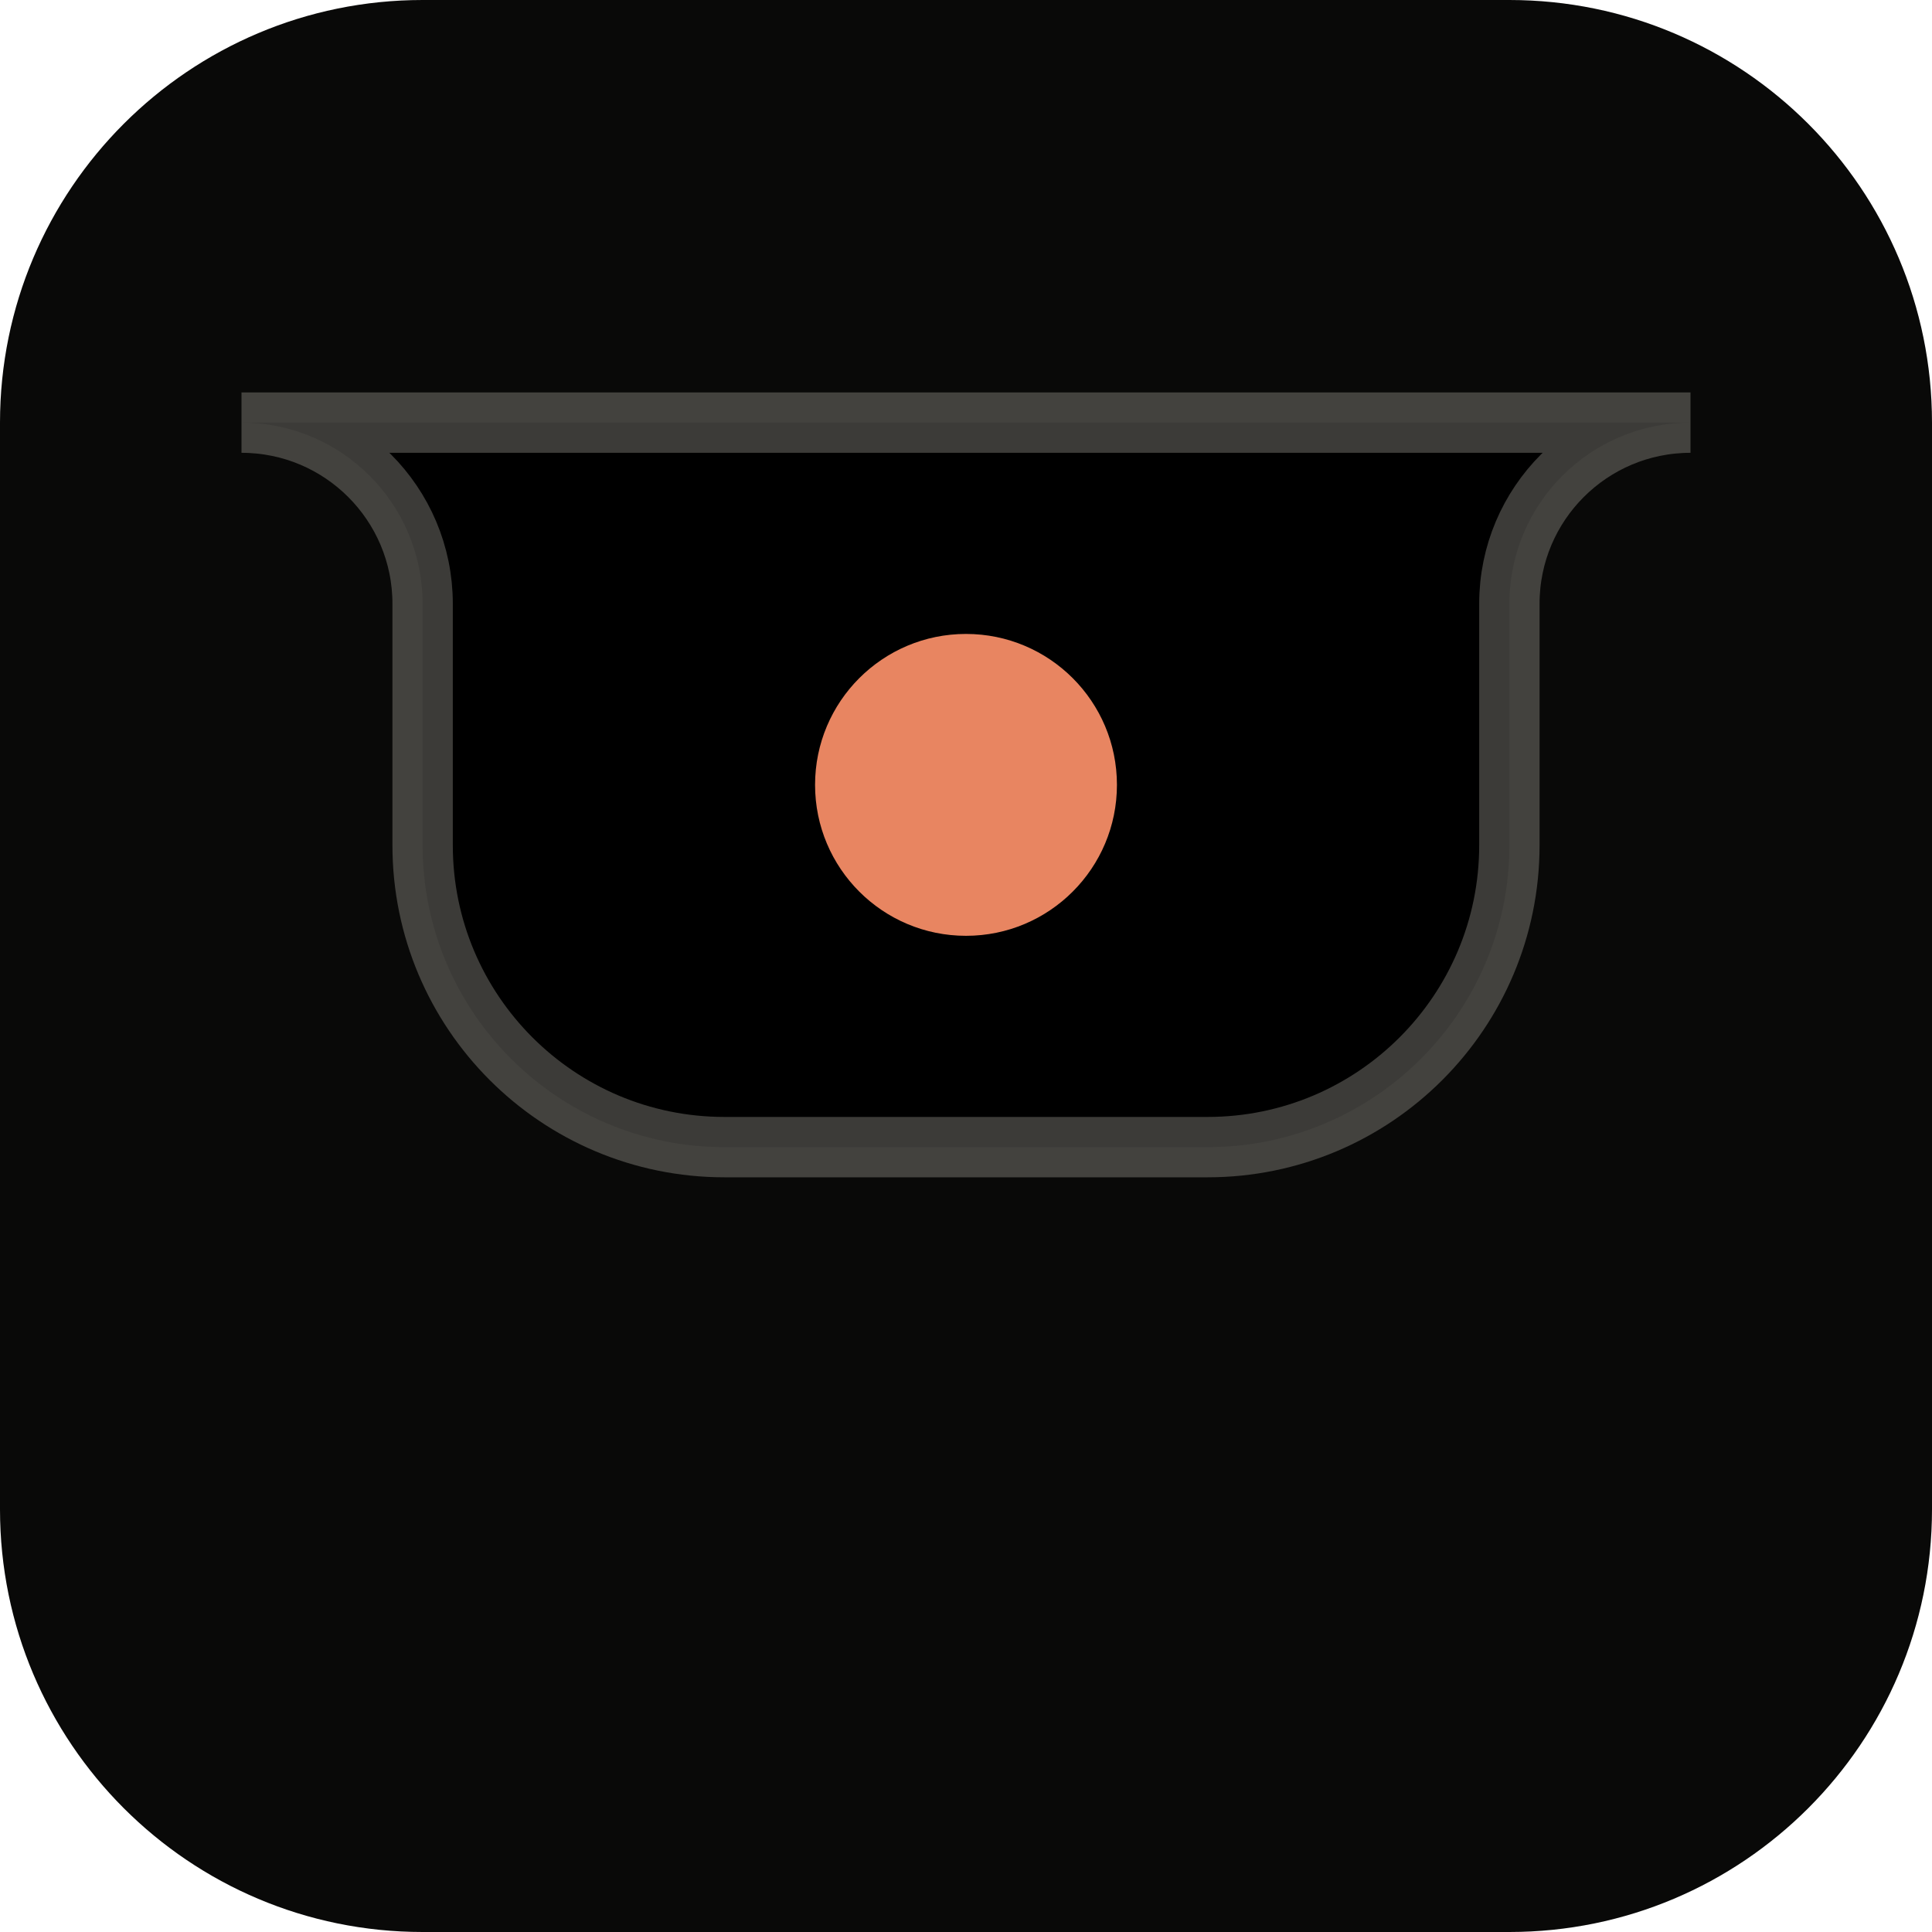
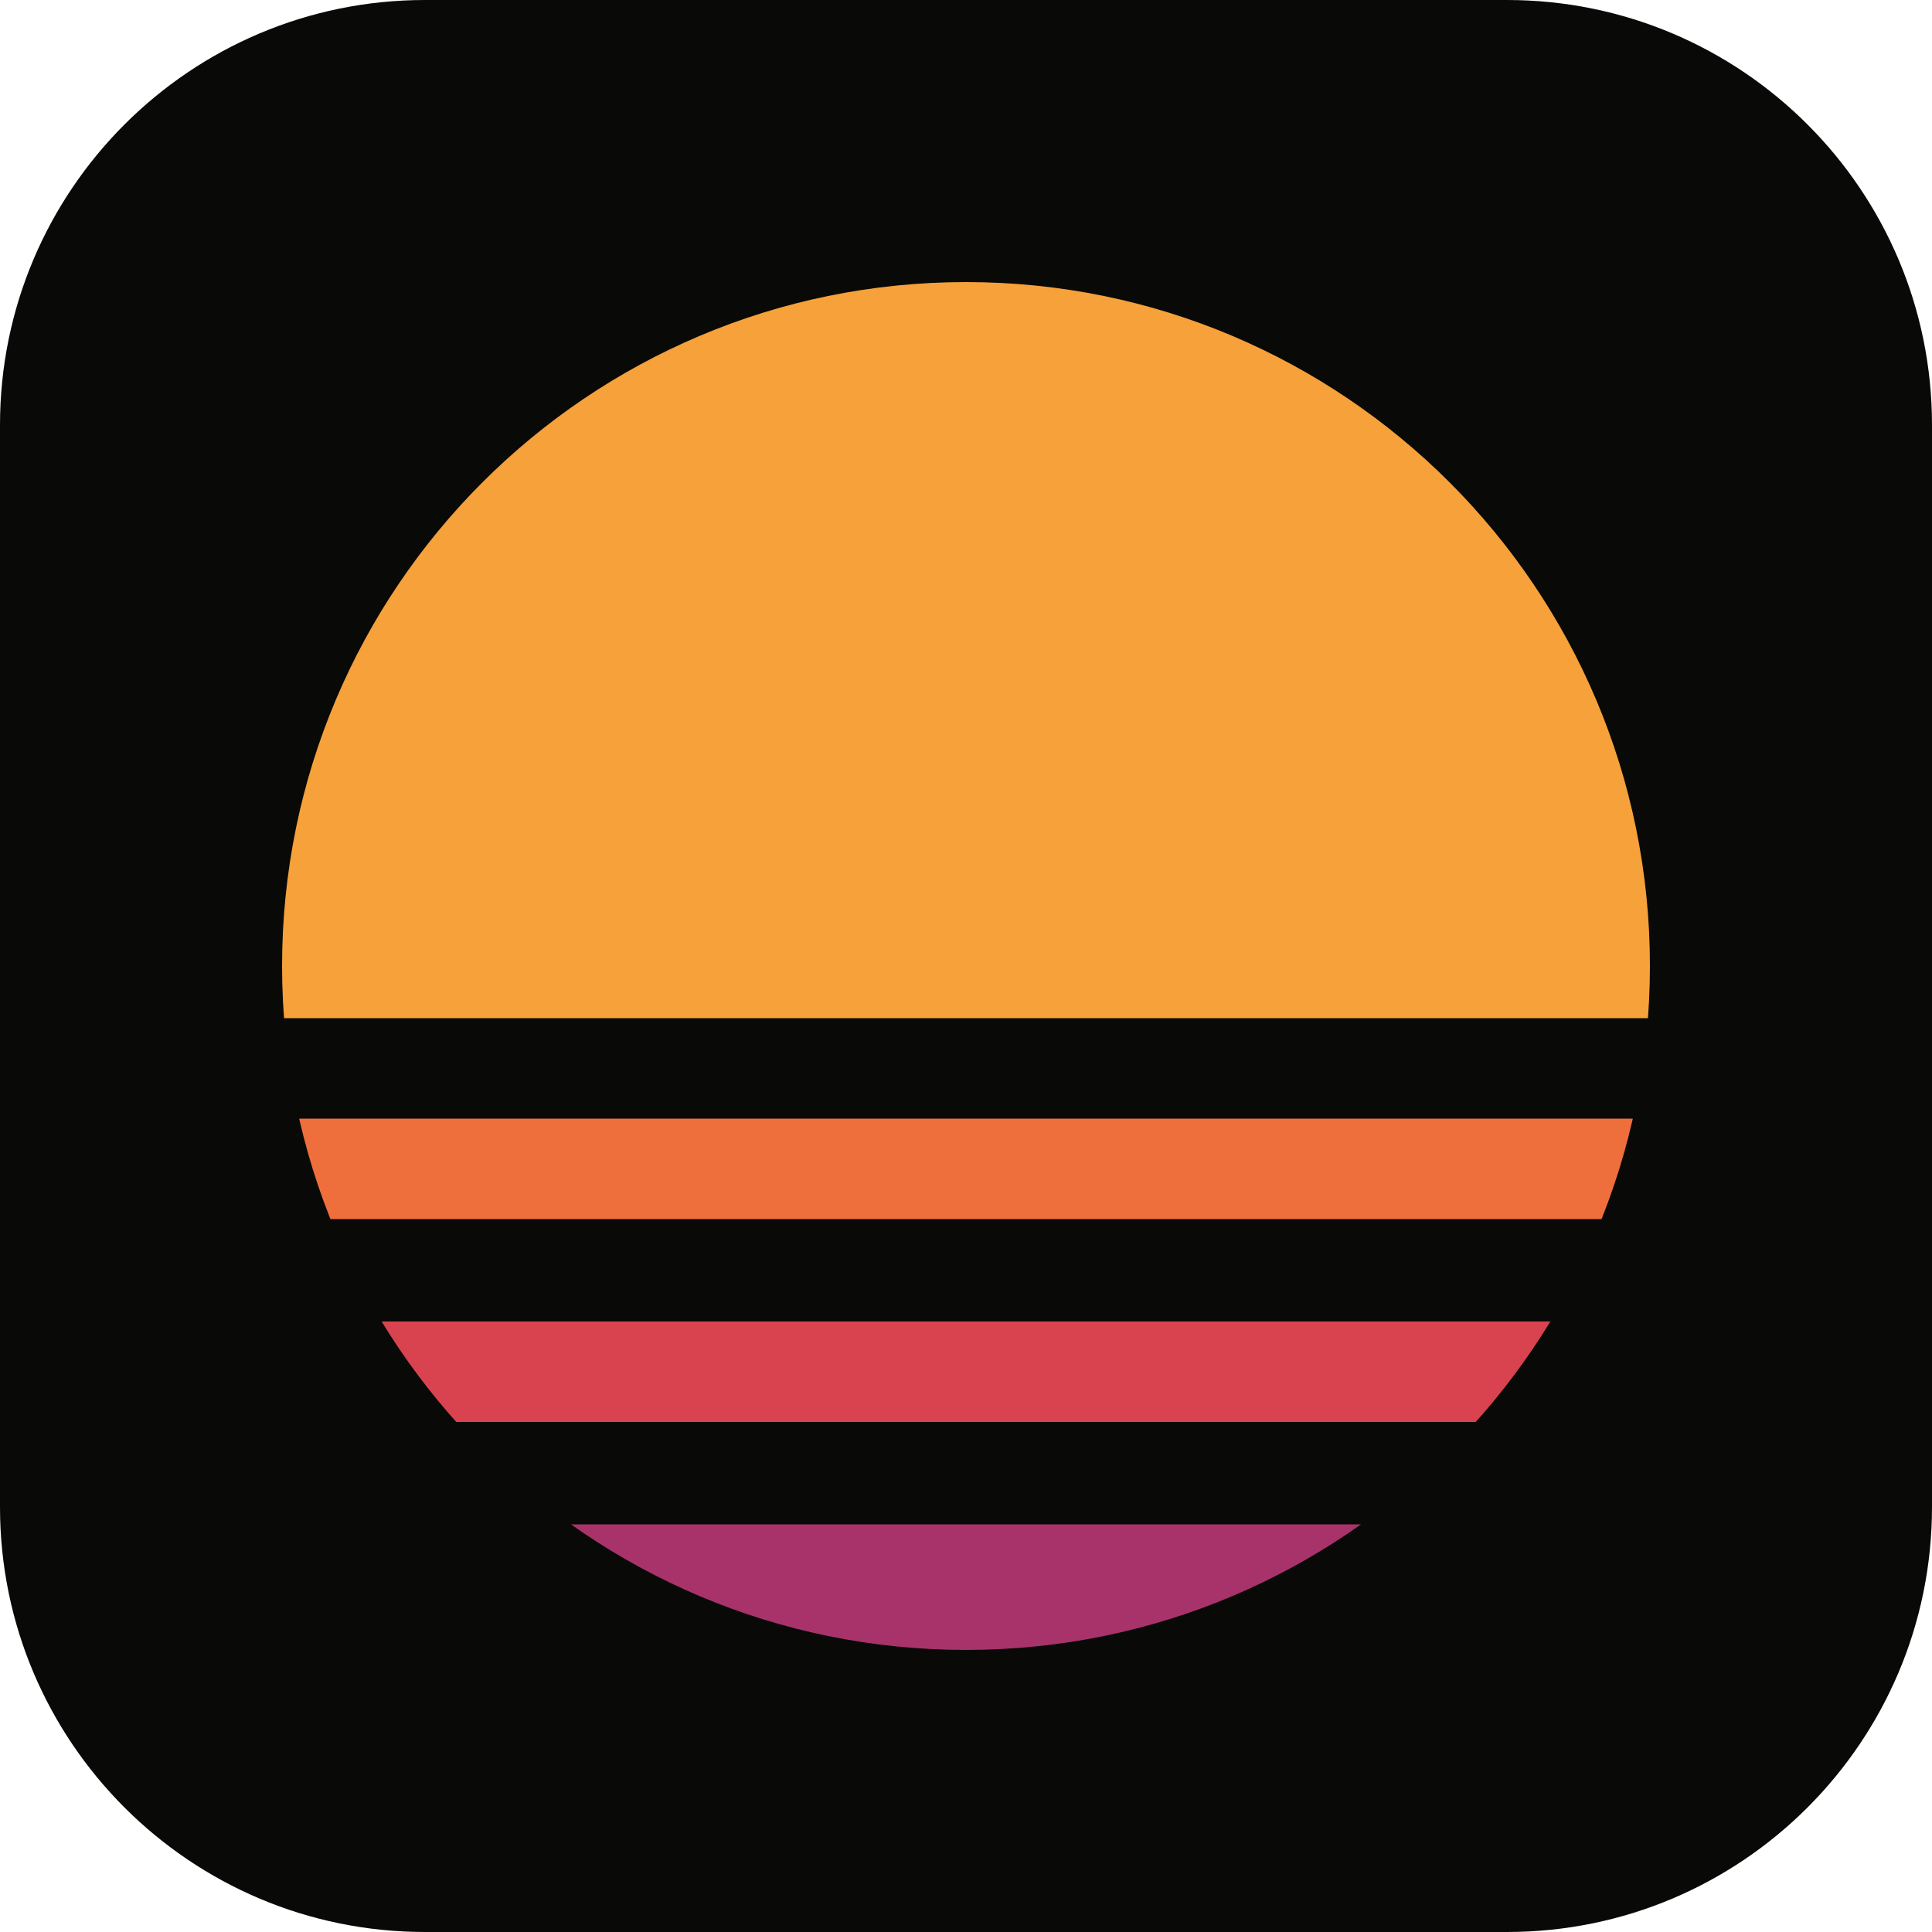
- <svg xmlns="http://www.w3.org/2000/svg" viewBox="0 0 32 32">
-   <rect width="32" height="32" rx="7" fill="#090908" />
-   <path d="M4 7h24a3 3 0 0 0-3 3v4a5 5 0 0 1-5 5h-8a5 5 0 0 1-5-5v-4a3 3 0 0 0-3-3z" fill="#000" stroke="#F2EDE3" stroke-opacity=".25" />
-   <circle cx="16" cy="13" r="2.5" fill="#E88561" />
+ <svg xmlns="http://www.w3.org/2000/svg" viewBox="0 0 100 100">
+   <rect width="100" height="100" rx="22" fill="#090908" />
+   <clipPath id="d">
+     <circle cx="50" cy="50" r="35.4" />
+   </clipPath>
+   <g clip-path="url(#d)">
+     <rect y="0" width="100" height="52.7" fill="#f6a13a" />
+     <rect y="57.9" width="100" height="5.2" fill="#ef6f3c" />
+     <rect y="68.4" width="100" height="5.2" fill="#d9434f" />
+     <rect y="78.9" width="100" height="10" fill="#a8336b" />
+   </g>
</svg>
